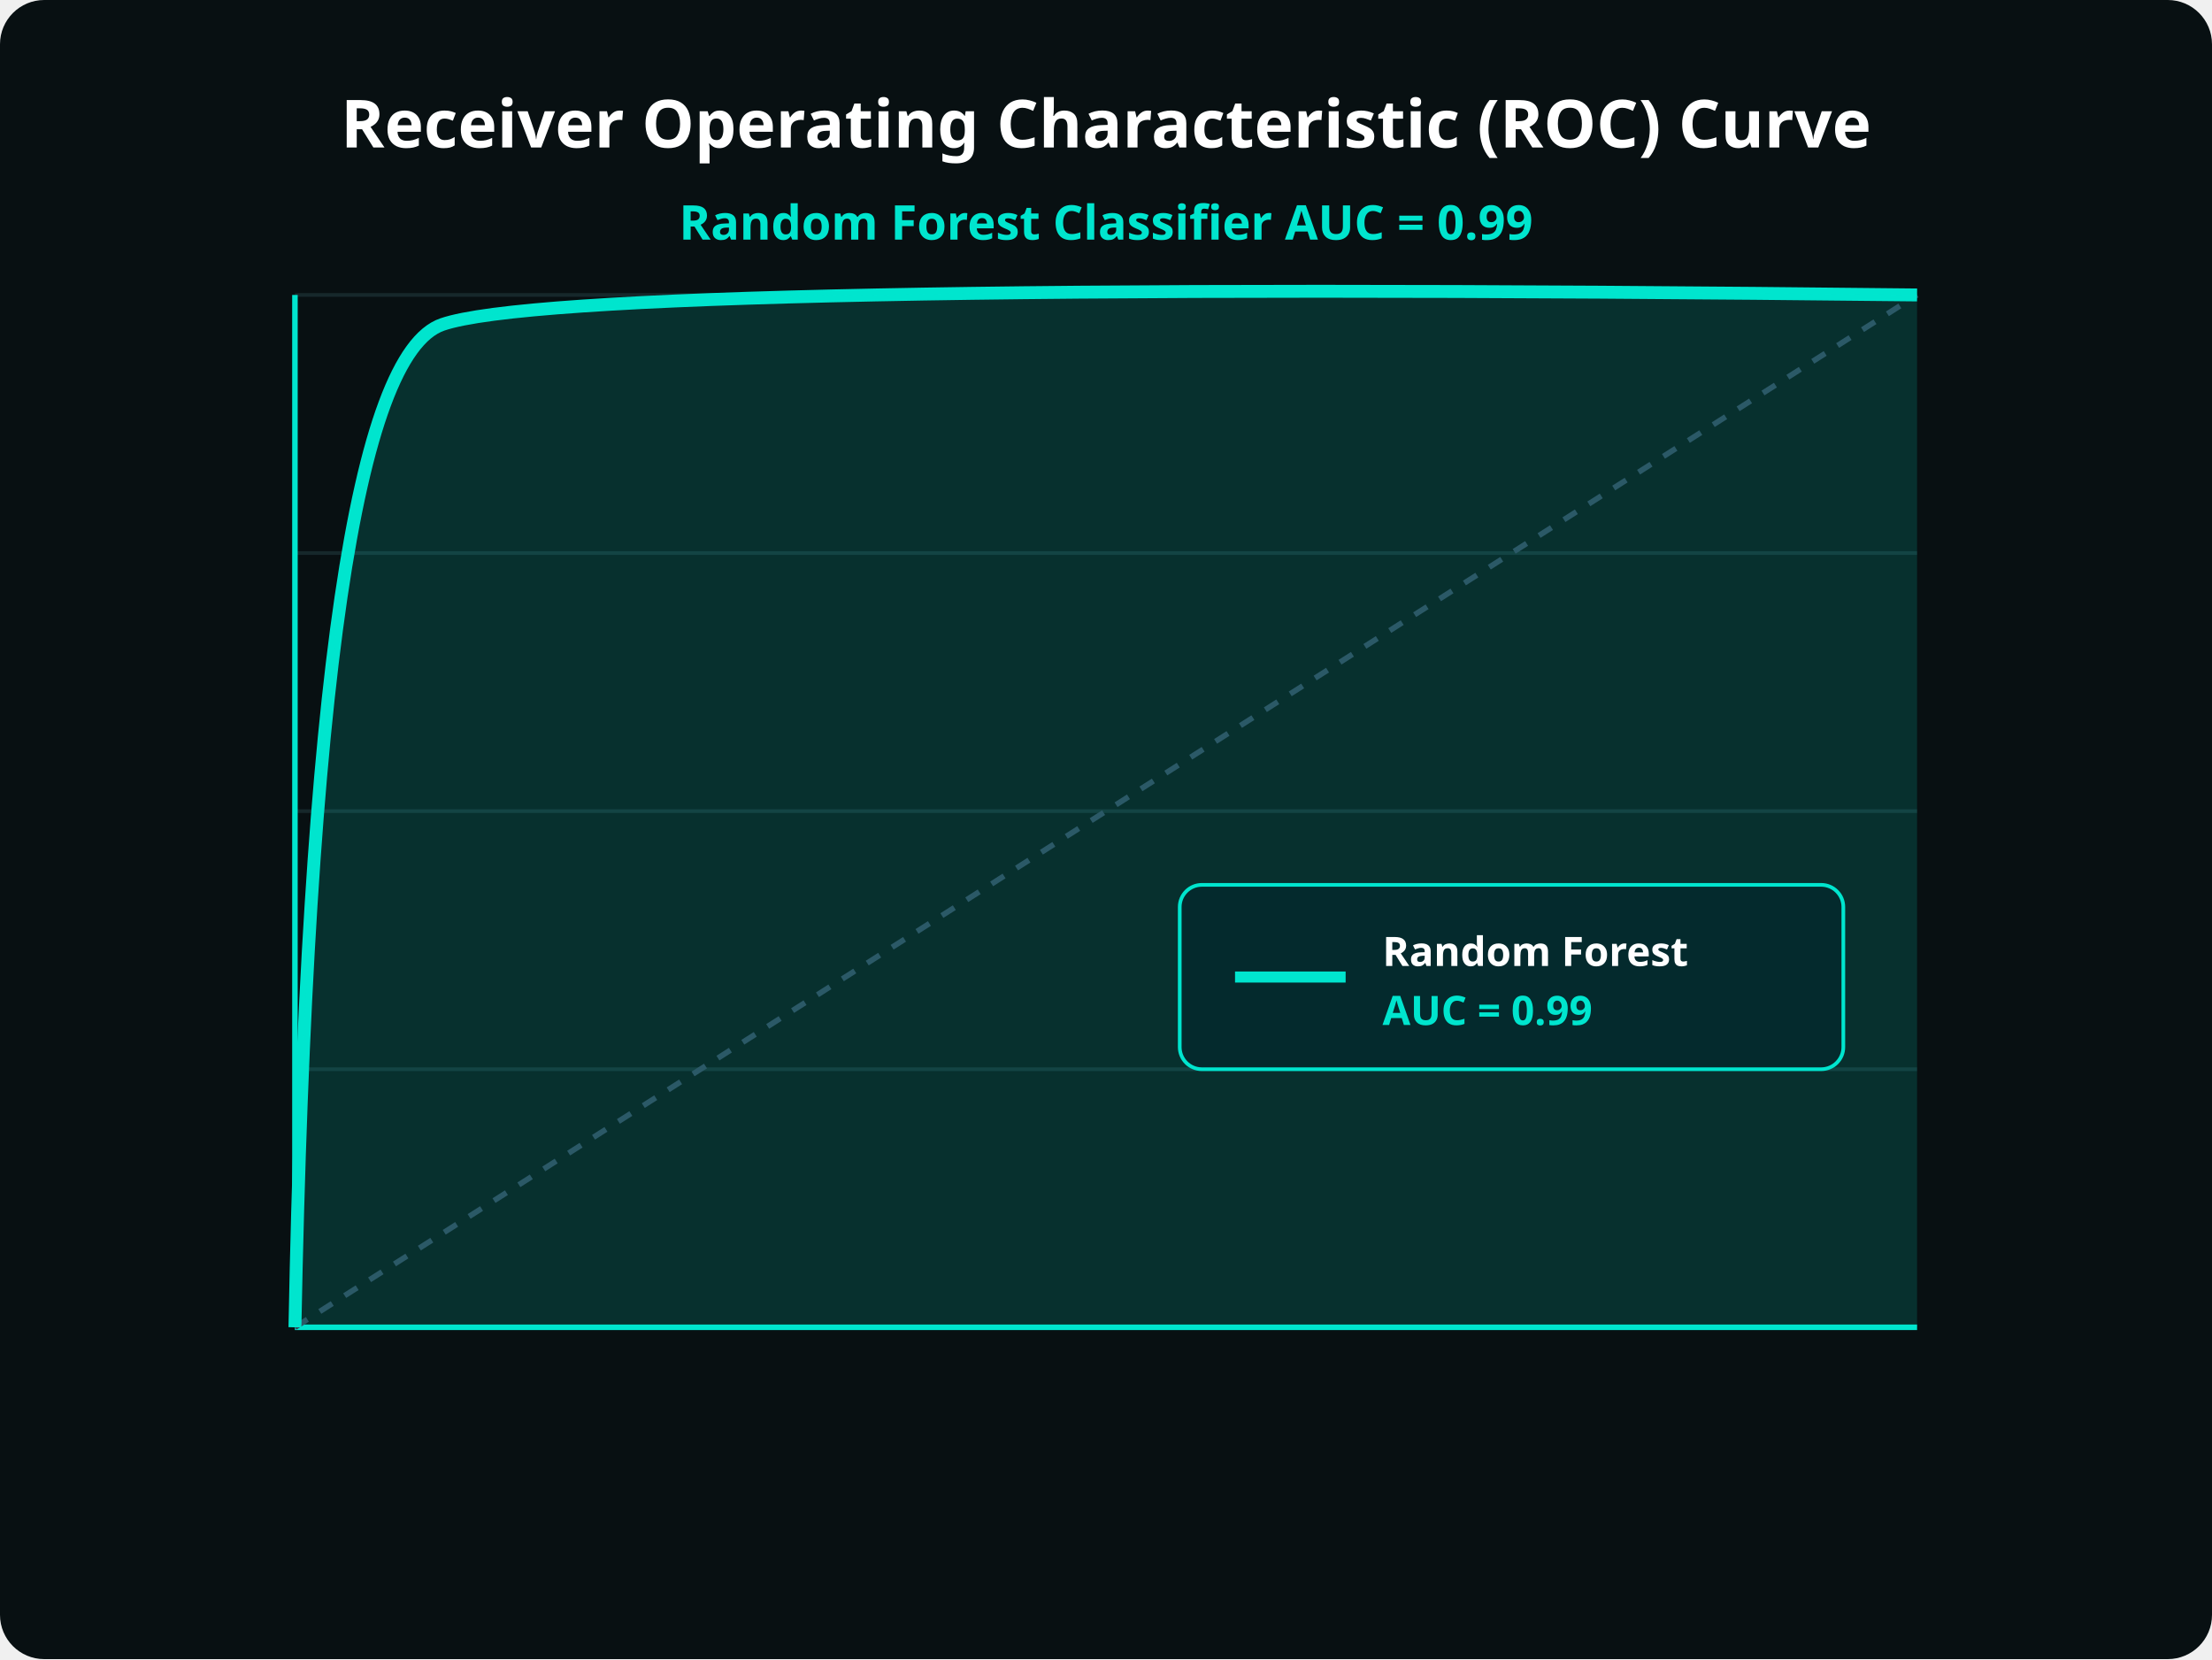
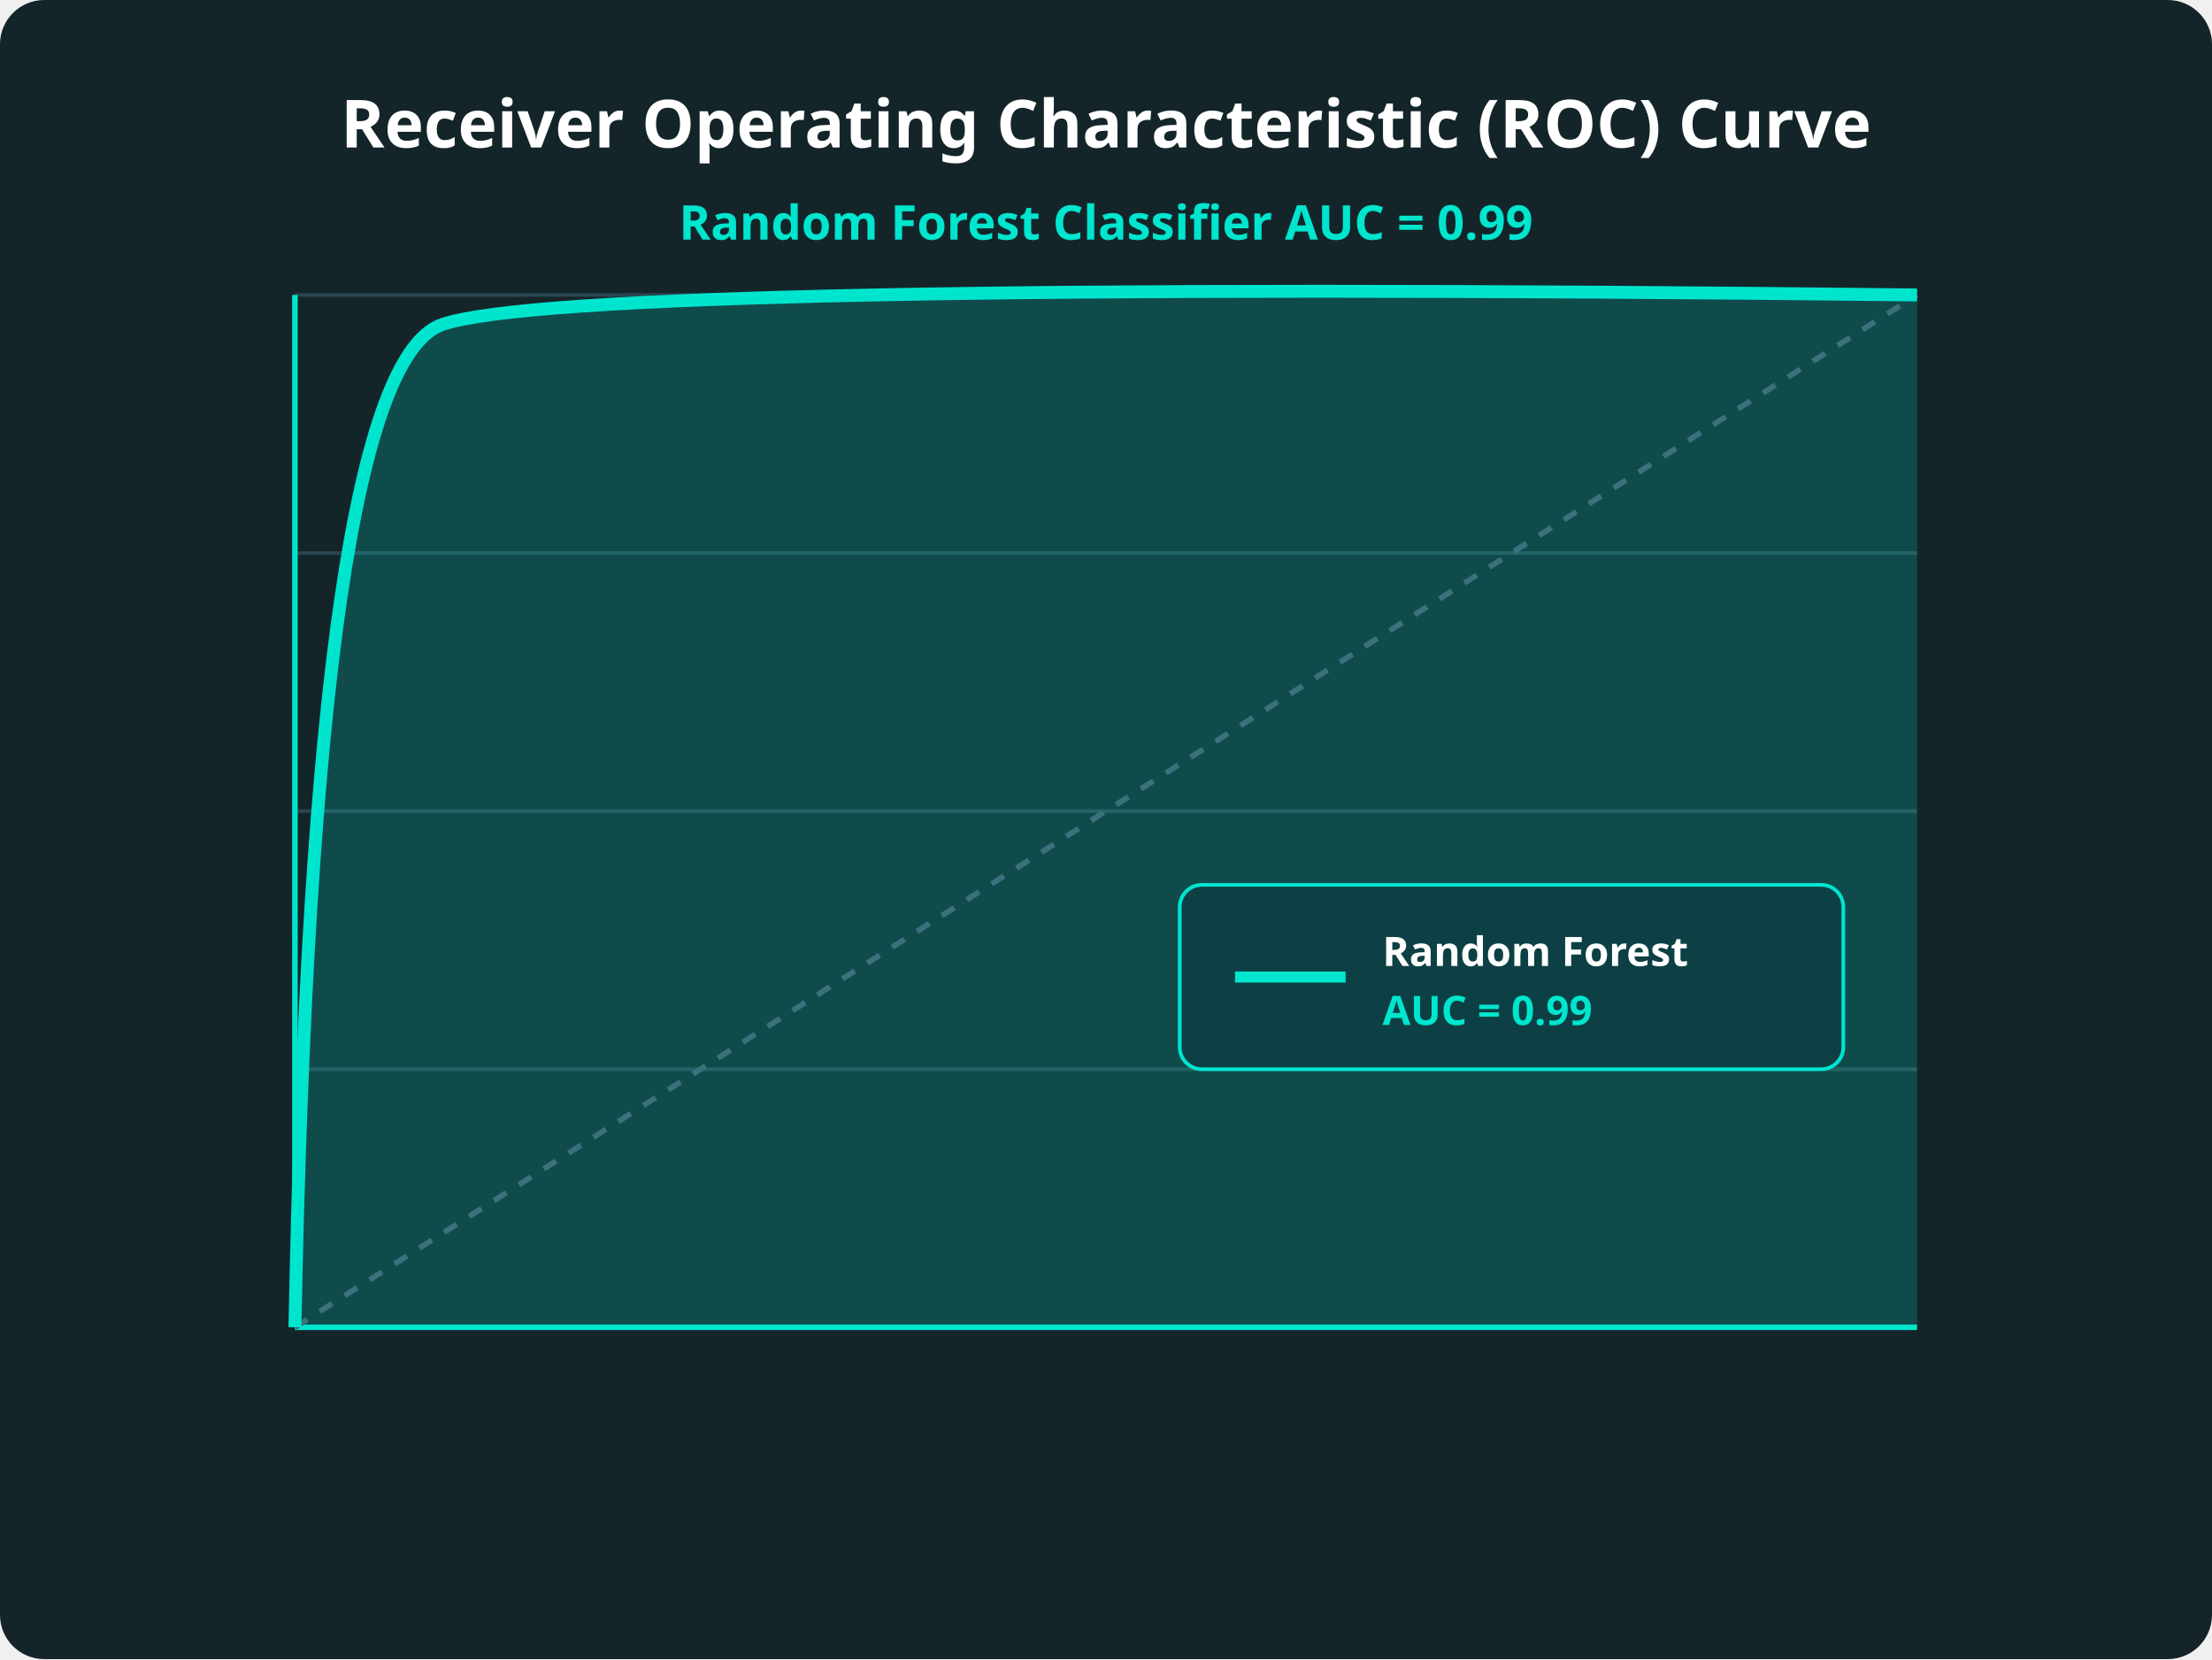
- <svg xmlns="http://www.w3.org/2000/svg" viewBox="0 0 600 450" width="100%" height="100%" style="background: #081012;">
-   <rect width="600" height="450" fill="#081012" rx="12" />
+ <svg xmlns="http://www.w3.org/2000/svg" viewBox="0 0 600 450" width="100%" height="100%" style="background: #14252a;">
+   <rect width="600" height="450" fill="#14252a" rx="12" />
  <text x="300" y="40" fill="#ffffff" font-family="'Space Grotesk', sans-serif" font-size="18" font-weight="700" text-anchor="middle">Receiver Operating Characteristic (ROC) Curve</text>
  <text x="300" y="65" fill="#00e5ce" font-family="'Space Grotesk', sans-serif" font-size="13" font-weight="600" text-anchor="middle">Random Forest Classifier AUC = 0.99</text>
  <g transform="translate(80, 80)">
-     <line x1="0" y1="0" x2="440" y2="0" stroke="#16282b" stroke-width="1" />
-     <line x1="0" y1="70" x2="440" y2="70" stroke="#16282b" stroke-width="1" />
-     <line x1="0" y1="140" x2="440" y2="140" stroke="#16282b" stroke-width="1" />
-     <line x1="0" y1="210" x2="440" y2="210" stroke="#16282b" stroke-width="1" />
+     <line x1="0" y1="0" x2="440" y2="0" stroke="#2a454d" stroke-width="1" />
+     <line x1="0" y1="70" x2="440" y2="70" stroke="#2a454d" stroke-width="1" />
+     <line x1="0" y1="140" x2="440" y2="140" stroke="#2a454d" stroke-width="1" />
+     <line x1="0" y1="210" x2="440" y2="210" stroke="#2a454d" stroke-width="1" />
    <line x1="0" y1="280" x2="440" y2="280" stroke="#00e5ce" stroke-width="1.5" />
    <line x1="0" y1="0" x2="0" y2="280" stroke="#00e5ce" stroke-width="1.5" />
-     <line x1="0" y1="280" x2="440" y2="0" stroke="#334155" stroke-width="1.5" stroke-dasharray="4,4" />
+     <line x1="0" y1="280" x2="440" y2="0" stroke="#475569" stroke-width="1.5" stroke-dasharray="4,4" />
    <path d="M 0 280 Q 5 20 40 8 T 440 0" fill="none" stroke="#00e5ce" stroke-width="3.5" />
-     <path d="M 0 280 Q 5 20 40 8 T 440 0 L 440 280 Z" fill="rgba(0, 229, 206, 0.15)" />
+     <path d="M 0 280 Q 5 20 40 8 T 440 0 L 440 280 Z" fill="rgba(0, 229, 206, 0.2)" />
    <g transform="translate(240, 160)">
-       <rect x="0" y="0" width="180" height="50" rx="6" fill="#042a2d" stroke="#00e5ce" stroke-width="1" />
+       <rect x="0" y="0" width="180" height="50" rx="6" fill="#0d4044" stroke="#00e5ce" stroke-width="1" />
      <line x1="15" y1="25" x2="45" y2="25" stroke="#00e5ce" stroke-width="3" />
      <text x="55" y="22" fill="#ffffff" font-family="'Space Grotesk', sans-serif" font-size="11" font-weight="700">Random Forest</text>
      <text x="55" y="38" fill="#00e5ce" font-family="'Space Grotesk', sans-serif" font-size="11" font-weight="600">AUC = 0.99</text>
    </g>
  </g>
</svg>
